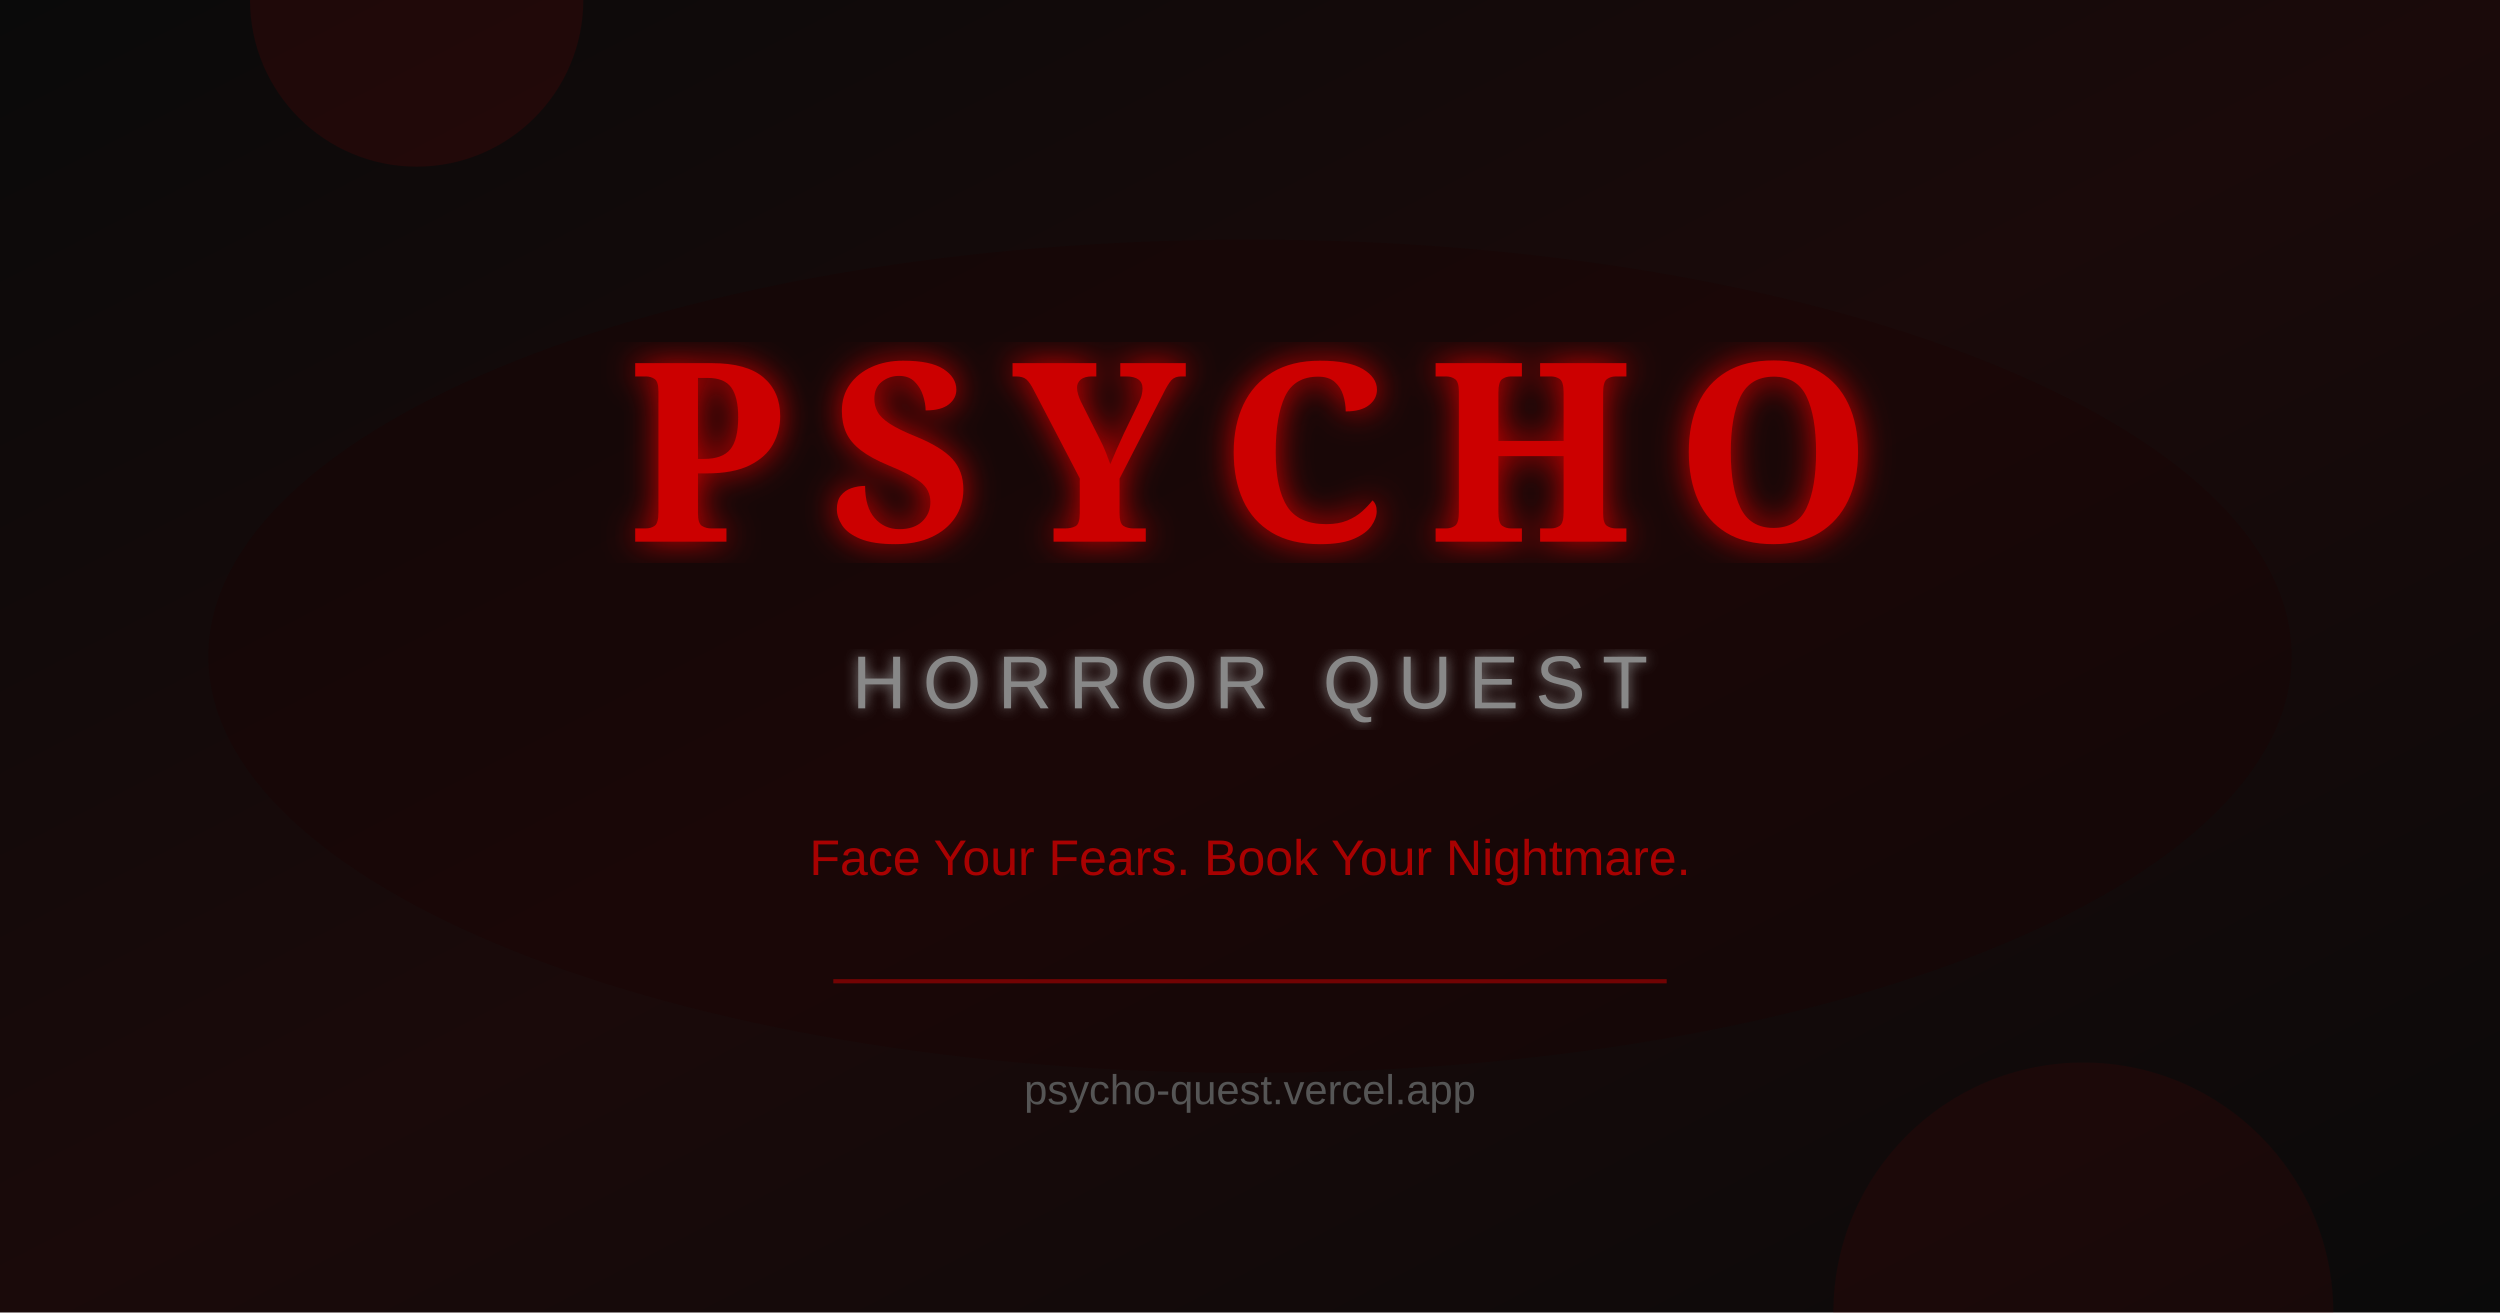
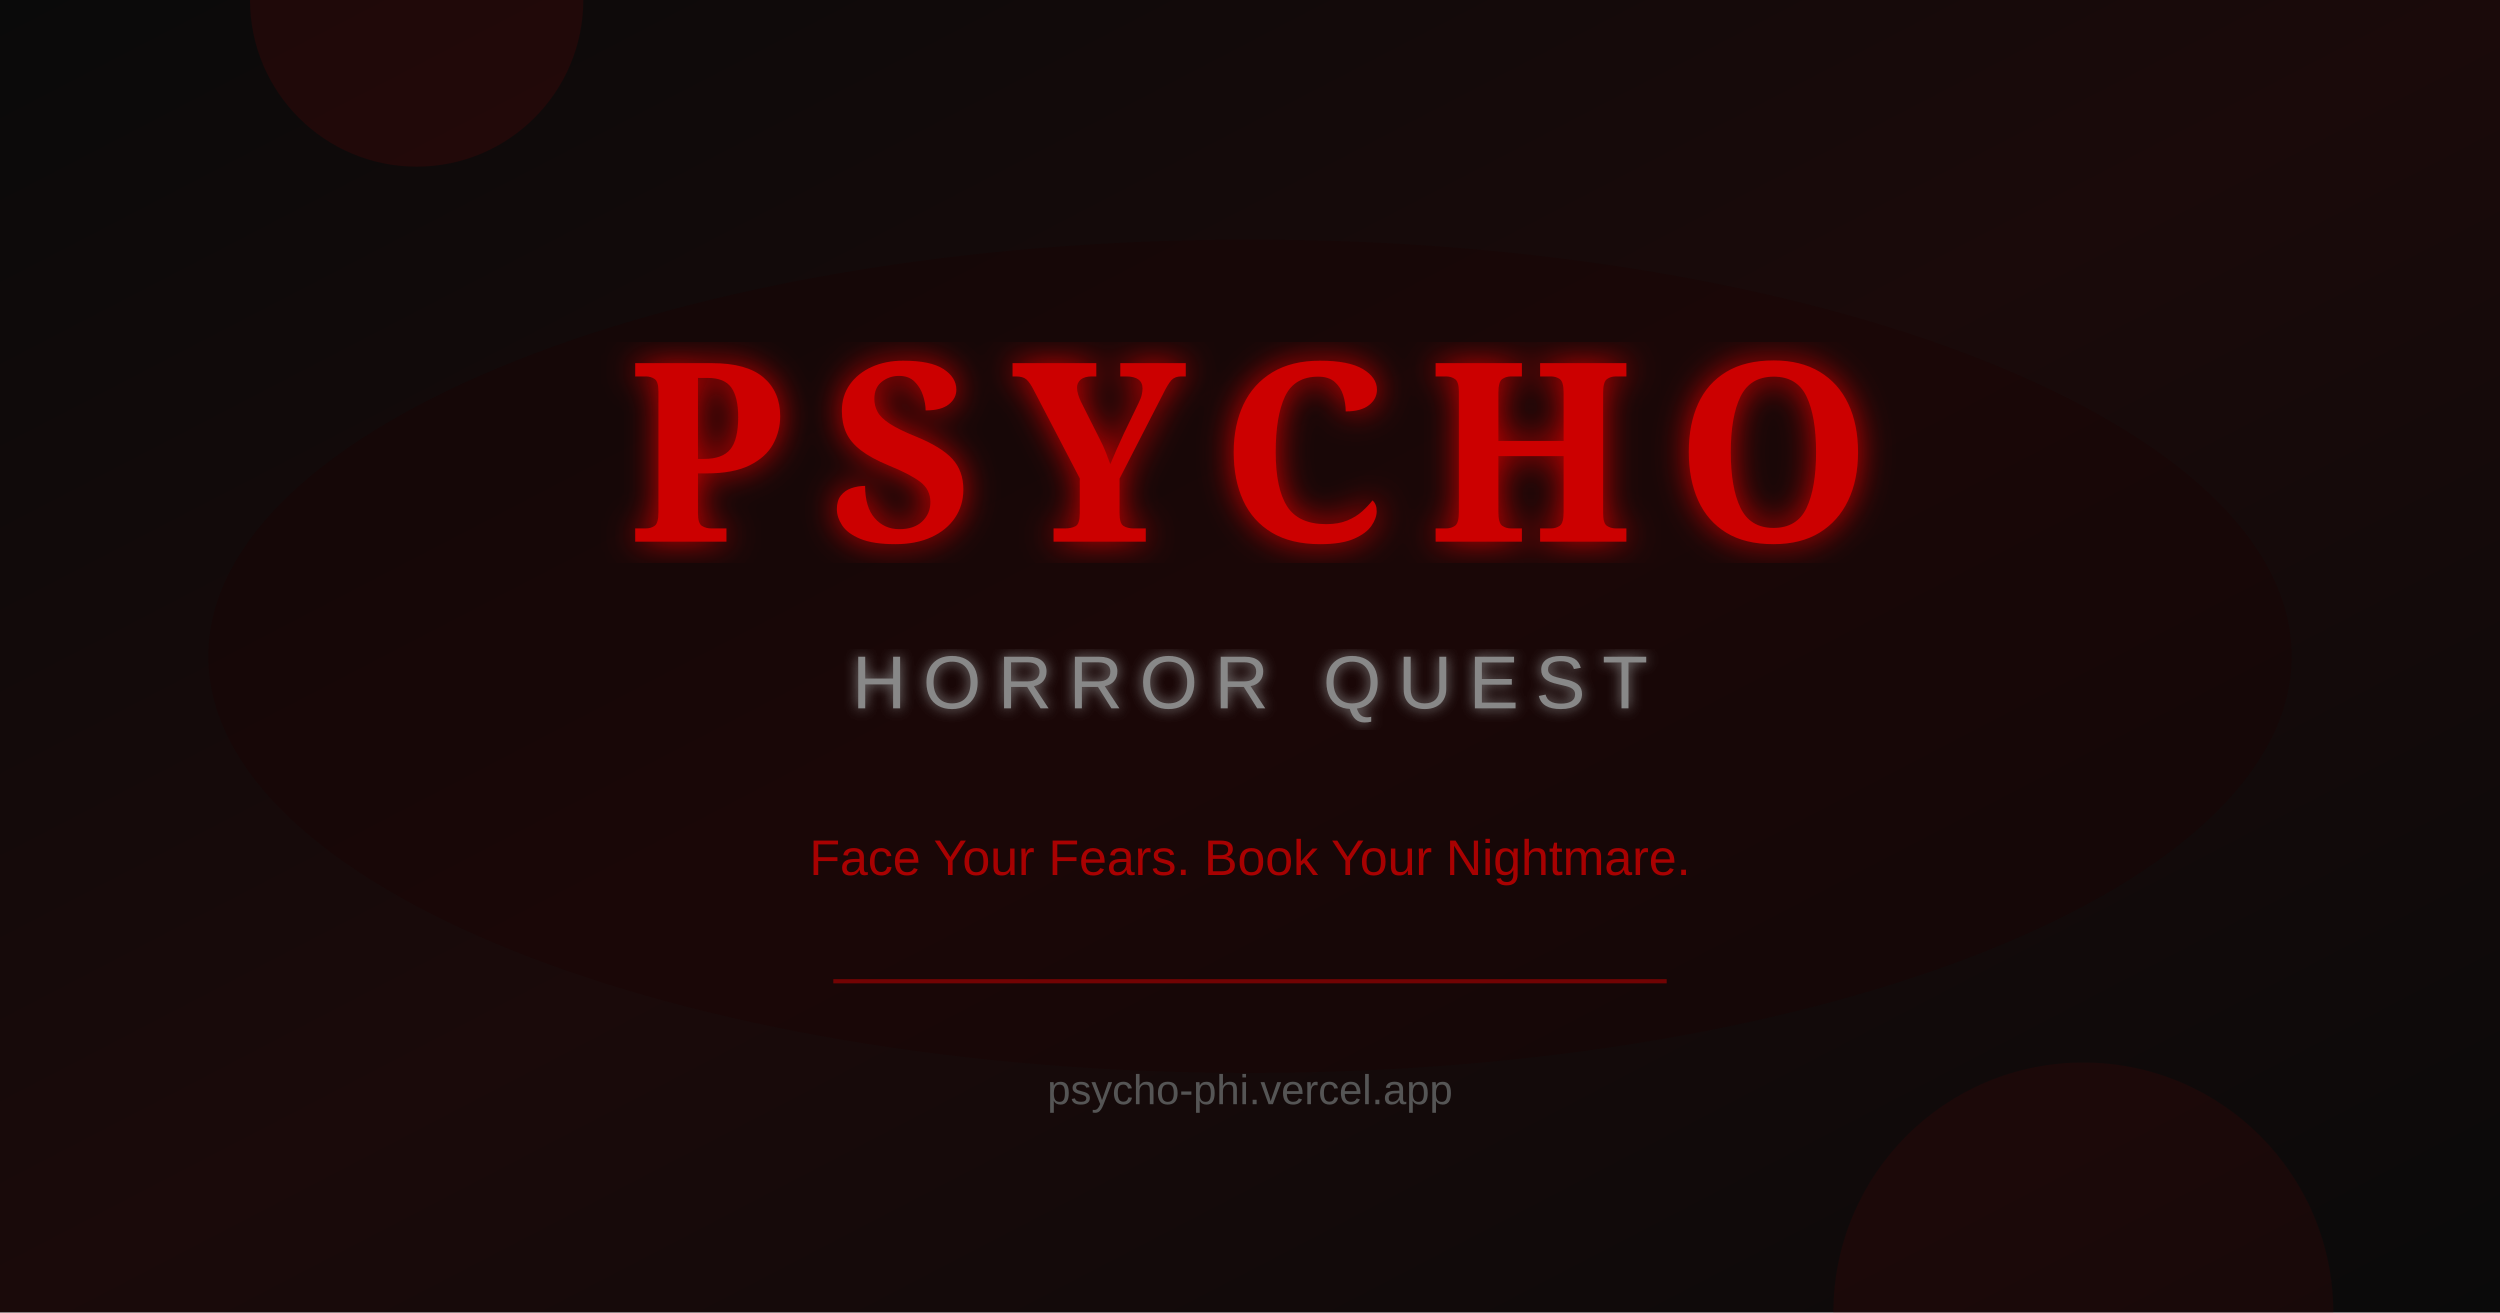
<svg xmlns="http://www.w3.org/2000/svg" width="1200" height="630" viewBox="0 0 1200 630">
  <defs>
    <linearGradient id="bg" x1="0%" y1="0%" x2="100%" y2="100%">
      <stop offset="0%" style="stop-color:#0a0a0a" />
      <stop offset="50%" style="stop-color:#1a0a0a" />
      <stop offset="100%" style="stop-color:#0a0a0a" />
    </linearGradient>
    <filter id="glow">
      <feGaussianBlur stdDeviation="3" result="coloredBlur" />
      <feMerge>
        <feMergeNode in="coloredBlur" />
        <feMergeNode in="SourceGraphic" />
      </feMerge>
    </filter>
    <filter id="bigGlow">
      <feGaussianBlur stdDeviation="8" result="coloredBlur" />
      <feMerge>
        <feMergeNode in="coloredBlur" />
        <feMergeNode in="SourceGraphic" />
      </feMerge>
    </filter>
  </defs>
  <rect width="1200" height="630" fill="url(#bg)" />
  <circle cx="200" cy="0" r="80" fill="#8b0000" opacity="0.15" />
  <circle cx="1000" cy="630" r="120" fill="#8b0000" opacity="0.1" />
  <ellipse cx="600" cy="315" rx="500" ry="200" fill="#1a0000" opacity="0.3" />
  <text x="600" y="260" font-family="Georgia, serif" font-size="120" font-weight="bold" fill="#cc0000" text-anchor="middle" filter="url(#bigGlow)" letter-spacing="20">PSYCHO</text>
  <text x="600" y="340" font-family="Arial, sans-serif" font-size="36" fill="#888888" text-anchor="middle" filter="url(#glow)" letter-spacing="8">HORROR QUEST</text>
  <text x="600" y="420" font-family="Arial, sans-serif" font-size="24" fill="#cc0000" text-anchor="middle" opacity="0.8">Face Your Fears. Book Your Nightmare.</text>
  <rect x="400" y="470" width="400" height="2" fill="#cc0000" opacity="0.5" />
-   <text x="600" y="530" font-family="Arial, sans-serif" font-size="20" fill="#555555" text-anchor="middle">psycho-quest.vercel.app</text>
+   <text x="600" y="530" font-family="Arial, sans-serif" font-size="20" fill="#555555" text-anchor="middle">psycho-phi.vercel.app</text>
</svg>
